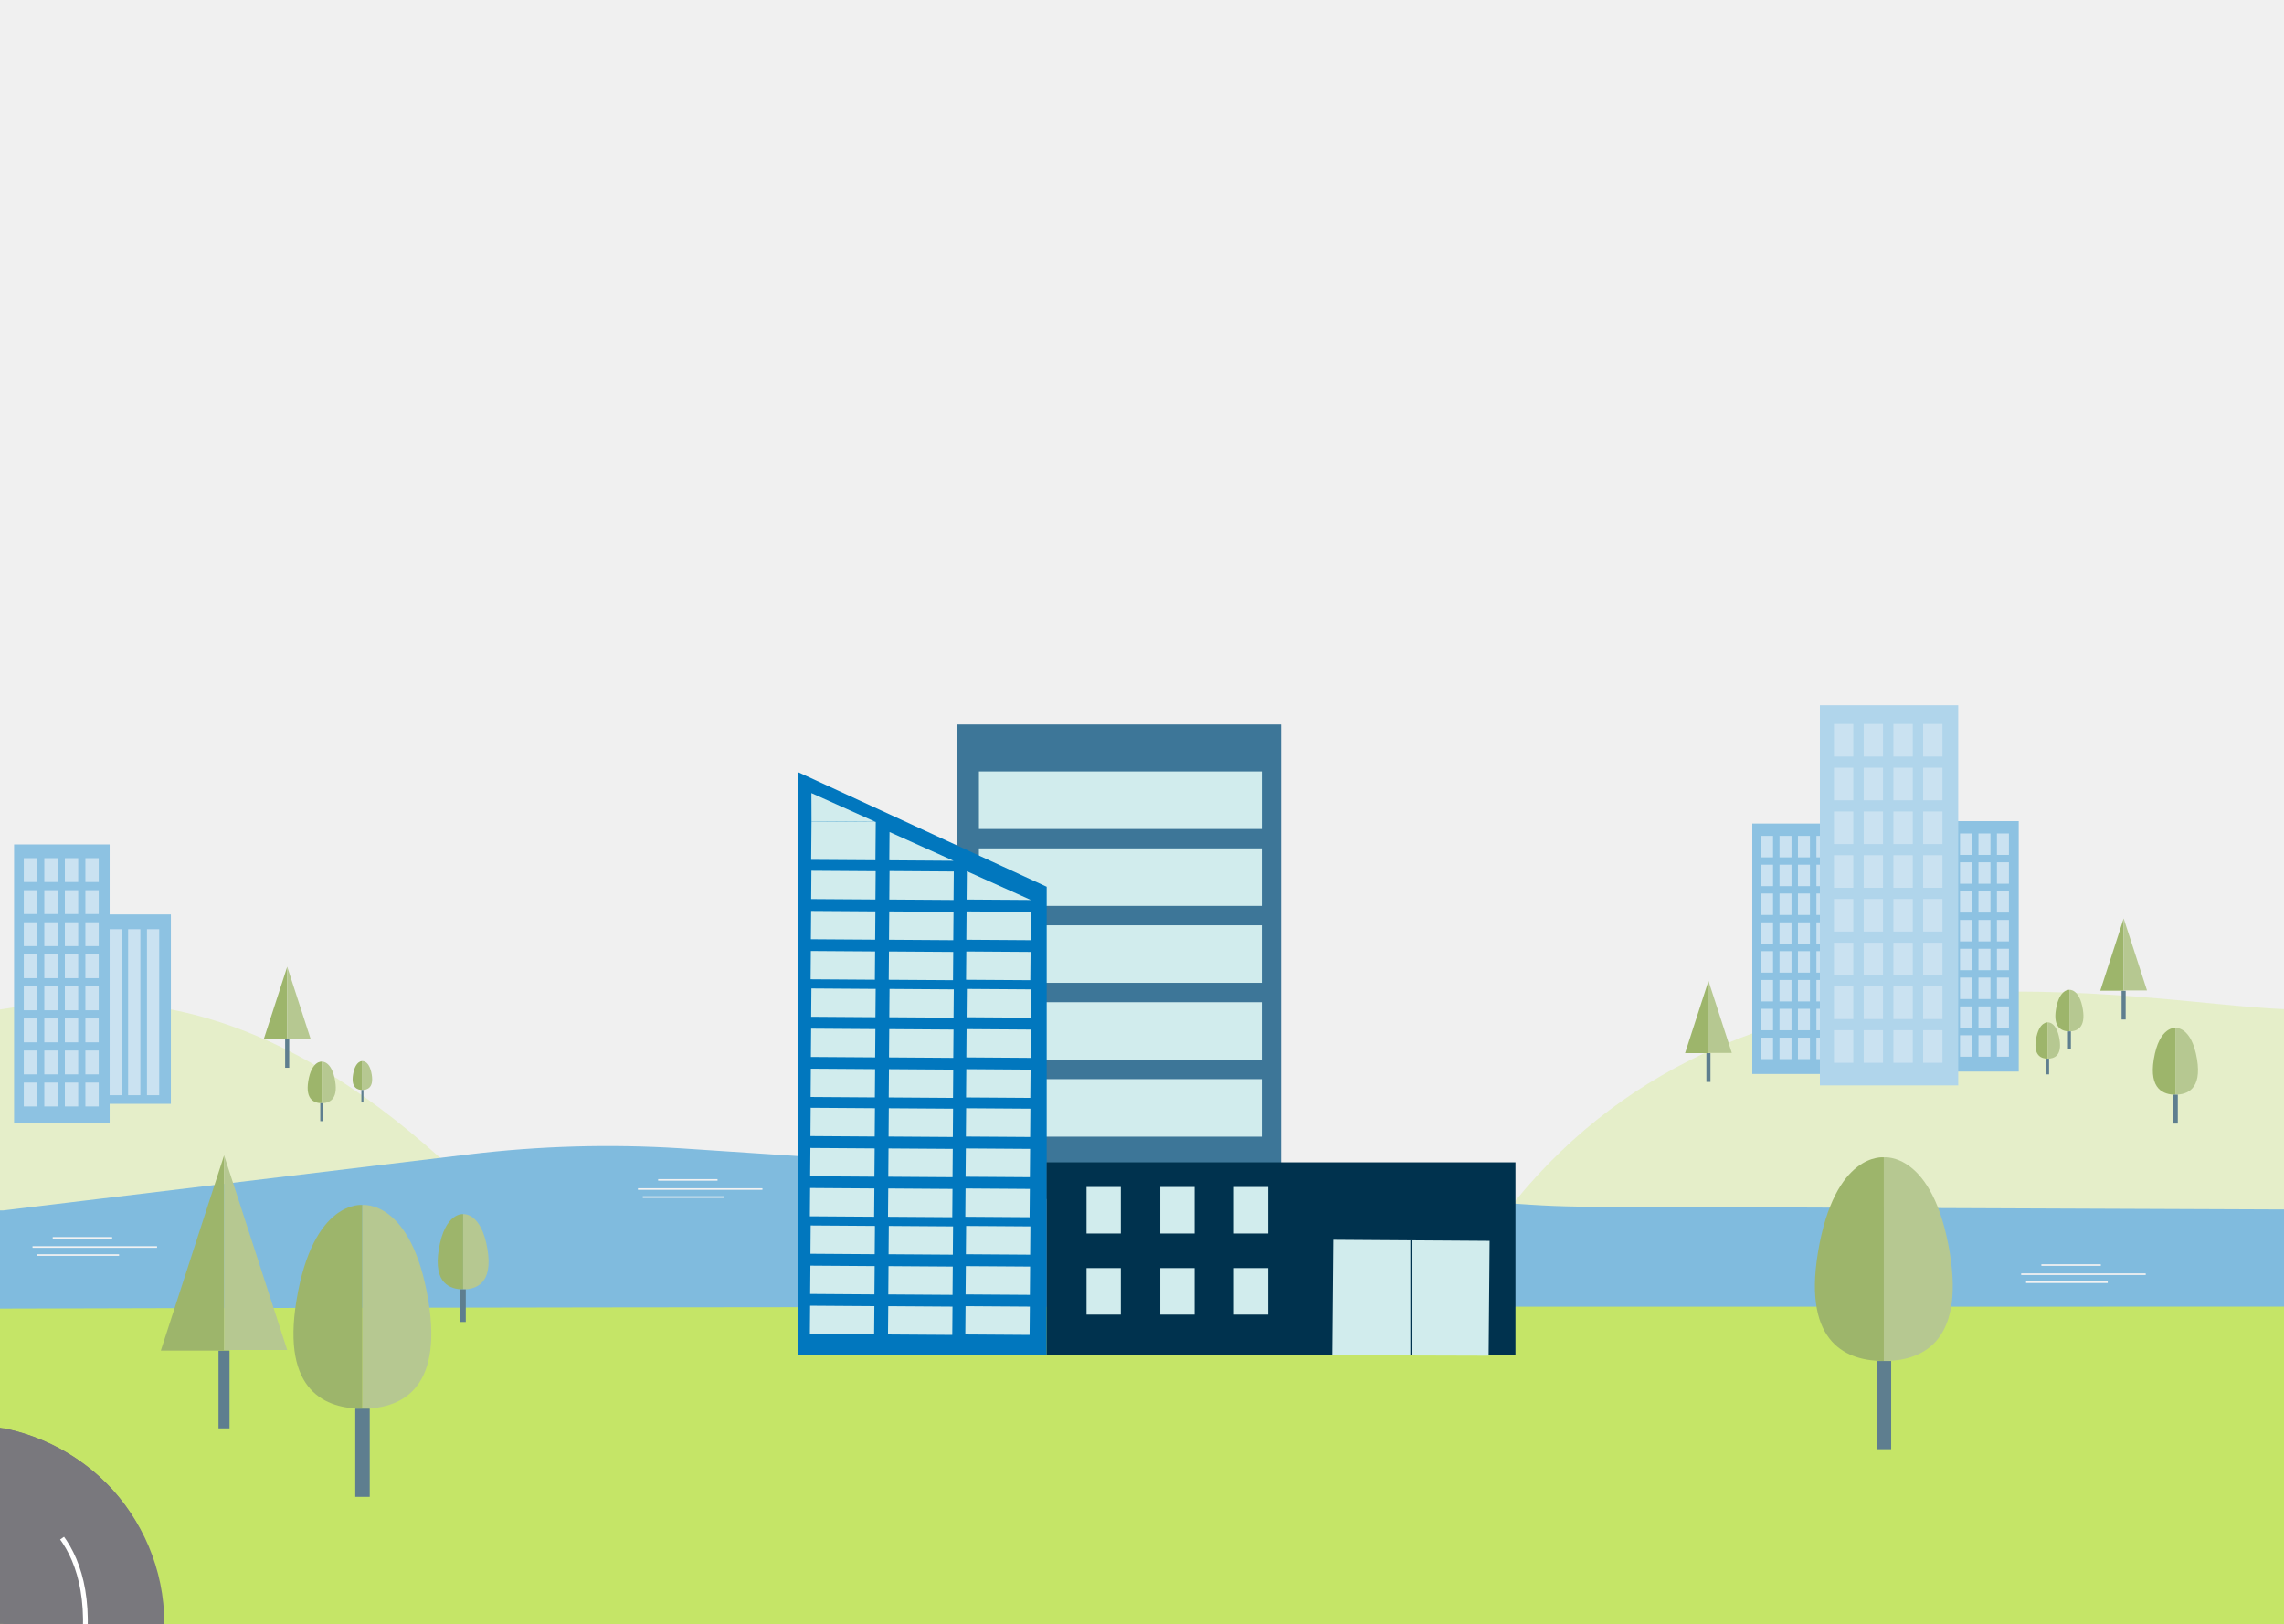
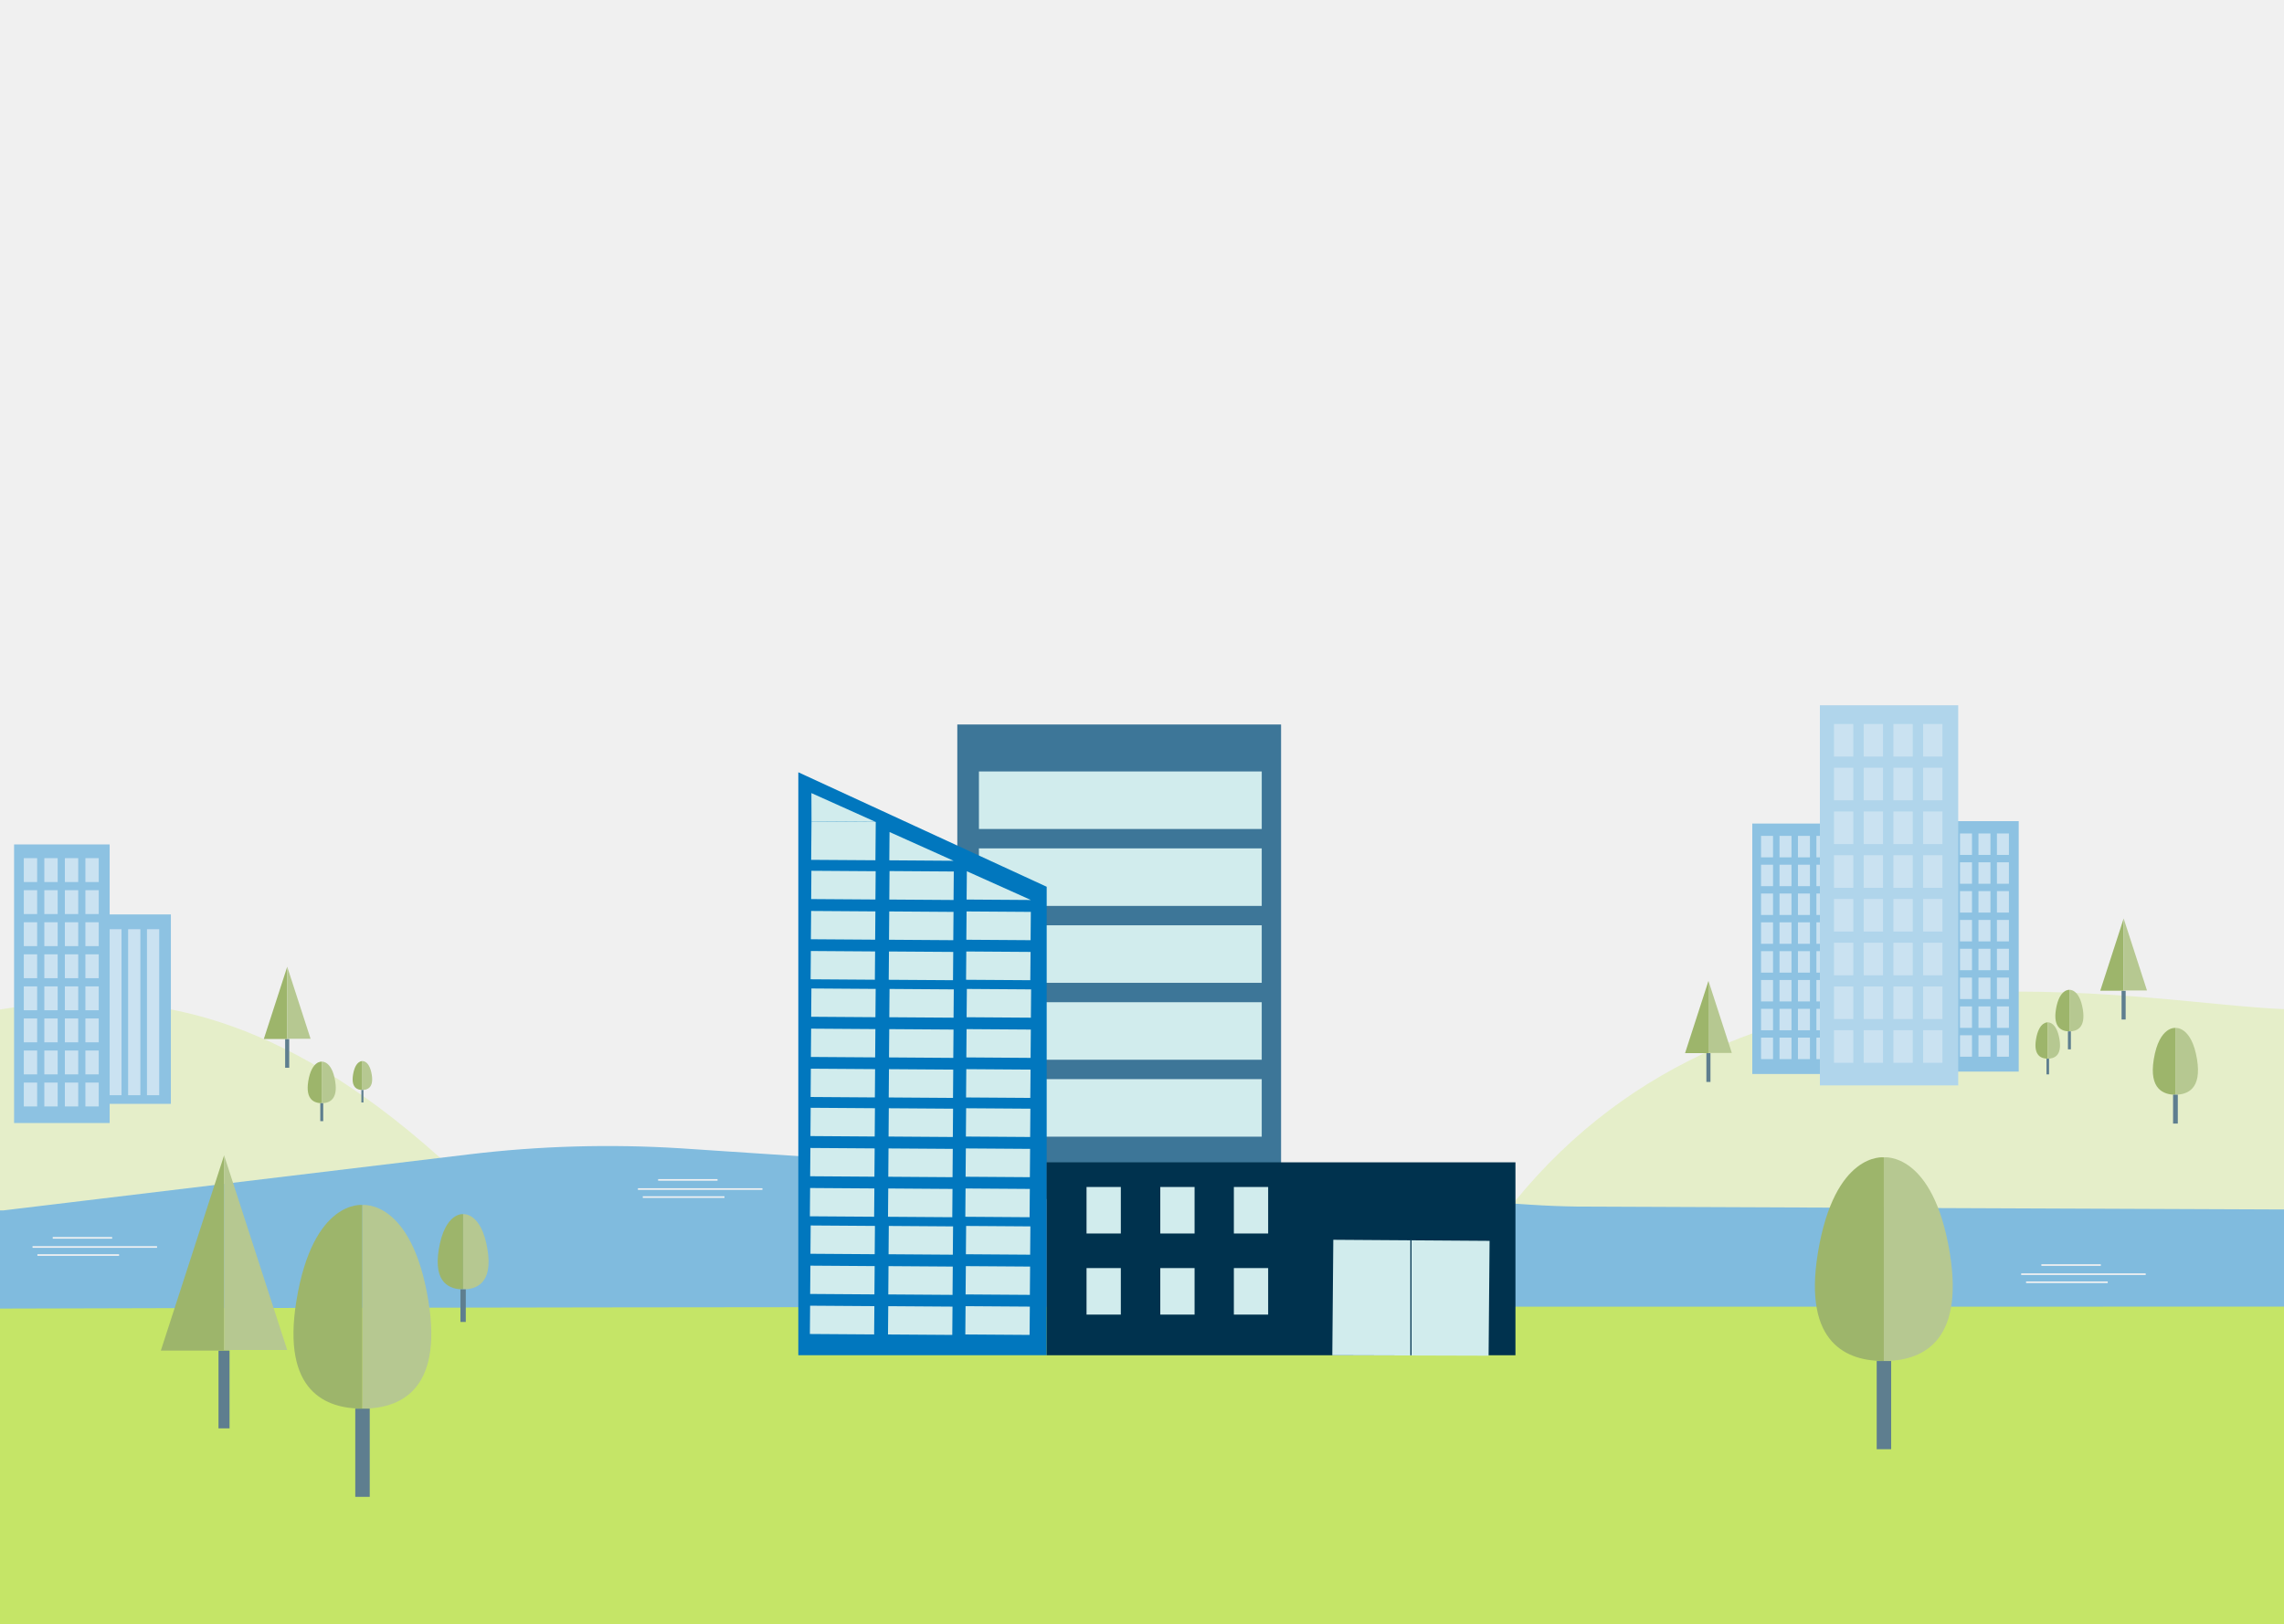
<svg xmlns="http://www.w3.org/2000/svg" viewBox="0 0 1440 1024">
  <g id="fond">
    <path d="M2717.21,772.89c-3.53-2.92-40.2-37.21-43.63-40.29-18.29-16.4,91-85.18-.44-74.28-119.74,14.27-193.11,1.25-315.07,5.45-121.06,4.17-262.32,7.18-317,13.59s-154.3,12.5-259.58,15-229.3-52.31-339.57-55.9c-93.24-3-338.7-61-486.93,121.27,0,0,3.29,84.54,252.33,79.27C1454.3,831.81,2891.83,917.16,2717.21,772.89Z" style="fill:#e5eec9" />
    <path d="M-2137,761.59c5.06-3.41,10-7,14.92-10.54,26.18-19.19,114.11-77.14,244-95.77,156.47-22.46,239.46,24.62,408-8.56,236.14-46.48,316.48-16.12,403.3,8.56,75.59,21.49,289.75,67,440.43,69.9S-296,655.87-162.75,662.05,93.88,544.08,306,757.29c0,0,26.7,122-329.7,115.88C-377.1,867.06-2386.87,930.31-2137,761.59Z" style="fill:#e5eec9" />
    <path d="M2880,762.72l748,17.95a950.79,950.79,0,0,1,116.45,8.18l587.75,77.8c-203.55,5.33-586,69.43-1050.5,69.51-1537.52.28-4060-83.28-4698.65-80.87-831.57,3.15-1488.29-52.62-1488.29-52.62s313.32-40.58,861.61-36.19,928.24-18,1348.6-10.4S1.94,763.33,1.94,763.33l294-35.39a730.9,730.9,0,0,1,133-3.8l535.63,35.55q15.21,1,30.45,1.21l445,1.82H2880" style="fill:#80bbde" />
    <path d="M2880,824c-318.24,3.16-845,.08-1438.91,0-1366.48-.2-3084.17,1-3404.51,27.17-142,11.61-696.57-15.57-1004.39,4.4S-3475.7,842.2-3722,835.33s-514.36,41.78-760.61,43.22-593.77-16.38-1086.28-23-946.53-20.19-946.53-20.19c-364.78,0-566.79,107-686.82,117.33v72.2l12963.66,1V868.19c-1.09.11-1428.14-1.64-1429.23-1.54C4232.09,876.37,3007.82,824,2880,824" style="fill:#c5e567" />
    <rect x="603.56" y="456.88" width="204.12" height="299.24" style="fill:#3d7698" />
    <rect id="fenetre" x="688.2" y="415.48" width="36.28" height="178.31" transform="translate(1210.98 -201.7) rotate(90)" style="fill:#d1eced" />
    <rect id="fenetre-2" data-name="fenetre" x="688.2" y="463.99" width="36.28" height="178.31" transform="translate(1259.48 -153.19) rotate(90)" style="fill:#d1eced" />
    <rect id="fenetre-3" data-name="fenetre" x="688.2" y="512.5" width="36.28" height="178.31" transform="translate(1307.99 -104.69) rotate(90)" style="fill:#d1eced" />
    <rect id="fenetre-4" data-name="fenetre" x="688.2" y="561.01" width="36.28" height="178.31" transform="translate(1356.5 -56.18) rotate(90)" style="fill:#d1eced" />
    <rect id="fenetre-5" data-name="fenetre" x="688.2" y="609.52" width="36.28" height="178.31" transform="translate(1405.01 -7.67) rotate(90)" style="fill:#d1eced" />
    <polygon points="503.32 487.01 503.32 854.65 659.91 854.65 659.91 559.21 503.32 487.01" style="fill:#0177be" />
    <polygon id="fenetre-6" data-name="fenetre" points="560.68 567.27 560.83 549.31 601.34 549.59 601.19 567.55 560.68 567.27" style="fill:#d1eced" />
    <polygon id="fenetre-7" data-name="fenetre" points="511.42 566.97 511.57 549.13 552.09 549.41 551.93 567.25 511.42 566.97" style="fill:#d1eced" />
    <polygon id="fenetre-8" data-name="fenetre" points="560.5 592.62 560.65 574.77 601.17 575.05 601.01 592.9 560.5 592.62" style="fill:#d1eced" />
    <polygon id="fenetre-9" data-name="fenetre" points="560.32 617.87 560.48 600.02 600.99 600.3 600.84 618.14 560.32 617.87" style="fill:#d1eced" />
    <polygon id="fenetre-10" data-name="fenetre" points="511.24 592.31 511.4 574.47 551.91 574.75 551.76 592.59 511.24 592.31" style="fill:#d1eced" />
    <polygon id="fenetre-11" data-name="fenetre" points="511.07 617.56 511.22 599.72 551.73 600 551.58 617.84 511.07 617.56" style="fill:#d1eced" />
    <polygon id="fenetre-12" data-name="fenetre" points="609.42 567.27 609.58 549.43 649.94 567.55 609.42 567.27" style="fill:#d1eced" />
    <polygon id="fenetre-13" data-name="fenetre" points="609.25 592.62 609.4 574.77 649.91 575.05 649.76 592.9 609.25 592.62" style="fill:#d1eced" />
    <polygon id="fenetre-14" data-name="fenetre" points="609.07 617.87 609.23 600.02 649.74 600.3 649.58 618.14 609.07 617.87" style="fill:#d1eced" />
    <polygon id="fenetre-15" data-name="fenetre" points="560.68 641.49 560.83 623.65 601.34 623.93 601.19 641.77 560.68 641.49" style="fill:#d1eced" />
    <polygon id="fenetre-16" data-name="fenetre" points="511.42 641.19 511.57 623.35 552.09 623.63 551.93 641.47 511.42 641.19" style="fill:#d1eced" />
    <polygon id="fenetre-17" data-name="fenetre" points="560.5 666.83 560.65 648.99 601.17 649.27 601.01 667.12 560.5 666.83" style="fill:#d1eced" />
    <polygon id="fenetre-18" data-name="fenetre" points="560.32 692.08 560.48 674.24 600.99 674.52 600.84 692.36 560.32 692.08" style="fill:#d1eced" />
    <polygon id="fenetre-19" data-name="fenetre" points="511.24 666.53 511.4 648.69 551.91 648.97 551.76 666.81 511.24 666.53" style="fill:#d1eced" />
    <polygon id="fenetre-20" data-name="fenetre" points="511.07 691.78 511.22 673.94 551.73 674.22 551.58 692.06 511.07 691.78" style="fill:#d1eced" />
    <polygon id="fenetre-21" data-name="fenetre" points="609.42 641.49 609.58 623.65 650.09 623.93 649.94 641.77 609.42 641.49" style="fill:#d1eced" />
    <polygon id="fenetre-22" data-name="fenetre" points="609.25 666.83 609.4 648.99 649.91 649.27 649.76 667.12 609.25 666.83" style="fill:#d1eced" />
    <polygon id="fenetre-23" data-name="fenetre" points="609.07 692.08 609.23 674.24 649.74 674.52 649.58 692.36 609.07 692.08" style="fill:#d1eced" />
    <polygon id="fenetre-24" data-name="fenetre" points="560.22 716.73 560.37 698.89 600.88 699.17 600.73 717.01 560.22 716.73" style="fill:#d1eced" />
    <polygon id="fenetre-25" data-name="fenetre" points="510.96 716.43 511.11 698.59 551.63 698.87 551.47 716.71 510.96 716.43" style="fill:#d1eced" />
    <polygon id="fenetre-26" data-name="fenetre" points="560.04 742.08 560.19 724.23 600.7 724.51 600.55 742.36 560.04 742.08" style="fill:#d1eced" />
    <polygon id="fenetre-27" data-name="fenetre" points="559.86 767.32 560.02 749.48 600.53 749.76 600.38 767.6 559.86 767.32" style="fill:#d1eced" />
    <polygon id="fenetre-28" data-name="fenetre" points="510.78 741.77 510.94 723.93 551.45 724.21 551.29 742.05 510.78 741.77" style="fill:#d1eced" />
    <polygon id="fenetre-29" data-name="fenetre" points="510.61 767.02 510.76 749.18 551.27 749.46 551.12 767.3 510.61 767.02" style="fill:#d1eced" />
    <polygon id="fenetre-30" data-name="fenetre" points="608.96 716.73 609.12 698.89 649.63 699.17 649.48 717.01 608.96 716.73" style="fill:#d1eced" />
    <polygon id="fenetre-31" data-name="fenetre" points="608.78 742.08 608.94 724.23 649.45 724.51 649.3 742.36 608.78 742.08" style="fill:#d1eced" />
    <polygon id="fenetre-32" data-name="fenetre" points="608.61 767.32 608.76 749.48 649.28 749.76 649.12 767.6 608.61 767.32" style="fill:#d1eced" />
    <polygon id="fenetre-33" data-name="fenetre" points="560.22 790.95 560.37 773.11 600.88 773.39 600.73 791.23 560.22 790.95" style="fill:#d1eced" />
    <polygon id="fenetre-34" data-name="fenetre" points="510.96 790.65 511.11 772.81 551.63 773.09 551.47 790.93 510.96 790.65" style="fill:#d1eced" />
    <polygon id="fenetre-35" data-name="fenetre" points="560.04 816.29 560.19 798.45 600.7 798.73 600.55 816.57 560.04 816.29" style="fill:#d1eced" />
    <polygon id="fenetre-36" data-name="fenetre" points="559.86 841.54 560.02 823.7 600.53 823.98 600.38 841.82 559.86 841.54" style="fill:#d1eced" />
    <polygon id="fenetre-37" data-name="fenetre" points="510.78 815.99 510.94 798.15 551.45 798.43 551.29 816.27 510.78 815.99" style="fill:#d1eced" />
    <polygon id="fenetre-38" data-name="fenetre" points="510.61 841.24 510.76 823.4 551.27 823.68 551.12 841.52 510.61 841.24" style="fill:#d1eced" />
    <polygon id="fenetre-39" data-name="fenetre" points="608.96 790.95 609.12 773.11 649.63 773.39 649.48 791.23 608.96 790.95" style="fill:#d1eced" />
    <polygon id="fenetre-40" data-name="fenetre" points="608.78 816.29 608.94 798.45 649.45 798.73 649.3 816.57 608.78 816.29" style="fill:#d1eced" />
    <polygon id="fenetre-41" data-name="fenetre" points="608.61 841.54 608.76 823.7 649.28 823.98 649.12 841.82 608.61 841.54" style="fill:#d1eced" />
    <polygon id="fenetre-42" data-name="fenetre" points="560.68 542.53 560.83 524.69 601.19 542.82 560.68 542.53" style="fill:#d1eced" />
    <polygon id="fenetre-43" data-name="fenetre" points="511.42 542.23 511.63 518.01 552.14 518.28 551.93 542.5 511.42 542.23" style="fill:#d1eced" />
    <polygon id="fenetre-44" data-name="fenetre" points="511.63 518.01 511.57 500.14 551.93 518.26 511.63 518.01" style="fill:#d1eced" />
    <rect x="659.91" y="732.99" width="295.54" height="121.66" style="fill:#00324e" />
    <polygon id="fenetre-45" data-name="fenetre" points="839.98 854.65 840.61 781.83 939.14 782.51 938.52 854.94 839.98 854.65" style="fill:#d1eced" />
    <rect id="fenetre-46" data-name="fenetre" x="685.03" y="748.54" width="21.62" height="29.33" style="fill:#d1eced" />
    <rect id="fenetre-47" data-name="fenetre" x="685.03" y="799.68" width="21.62" height="29.33" style="fill:#d1eced" />
    <rect id="fenetre-48" data-name="fenetre" x="731.53" y="748.54" width="21.62" height="29.33" style="fill:#d1eced" />
    <rect id="fenetre-49" data-name="fenetre" x="777.92" y="748.54" width="21.62" height="29.33" style="fill:#d1eced" />
    <rect id="fenetre-50" data-name="fenetre" x="731.53" y="799.68" width="21.62" height="29.33" style="fill:#d1eced" />
    <rect id="fenetre-51" data-name="fenetre" x="777.92" y="799.68" width="21.62" height="29.33" style="fill:#d1eced" />
    <line x1="889.56" y1="782.17" x2="889.56" y2="854.65" style="fill:none;stroke:#00324e;stroke-miterlimit:10;stroke-width:0.718px" />
    <path d="M98.19,615.35a2.37,2.37,0,0,0-2.11-.11c-.93.4-2.32,1.45-3.43,4.12-1.56,3.76-4.58,10.8.53,13.83a7.3,7.3,0,0,0,8-.32c2.38-1.81,4.14-5.71-.24-14A7.54,7.54,0,0,0,98.19,615.35Z" style="fill:#8dc2e2" />
    <rect x="96.05" y="632.63" width="1.48" height="11.51" style="fill:#3b6177" />
    <rect x="61.72" y="576.66" width="46.01" height="119.45" style="fill:#8dc2e2" />
    <rect id="fenetre-52" data-name="fenetre" x="68.9" y="585.98" width="7.72" height="104.68" style="fill:#cae2f1" />
    <rect id="fenetre-53" data-name="fenetre" x="80.78" y="585.98" width="7.72" height="104.68" style="fill:#cae2f1" />
    <rect id="fenetre-54" data-name="fenetre" x="92.66" y="585.98" width="7.72" height="104.68" style="fill:#cae2f1" />
    <rect x="8.88" y="532.52" width="60.25" height="175.68" style="fill:#8dc2e2" />
    <rect id="fenetre-55" data-name="fenetre" x="15.01" y="541.17" width="8.41" height="15.05" style="fill:#cae2f1" />
    <rect id="fenetre-56" data-name="fenetre" x="27.95" y="541.17" width="8.41" height="15.05" style="fill:#cae2f1" />
    <rect id="fenetre-57" data-name="fenetre" x="40.9" y="541.17" width="8.41" height="15.05" style="fill:#cae2f1" />
    <rect id="fenetre-58" data-name="fenetre" x="53.84" y="541.17" width="8.41" height="15.05" style="fill:#cae2f1" />
    <rect id="fenetre-59" data-name="fenetre" x="15.01" y="561.38" width="8.41" height="15.05" style="fill:#cae2f1" />
    <rect id="fenetre-60" data-name="fenetre" x="27.95" y="561.38" width="8.41" height="15.05" style="fill:#cae2f1" />
    <rect id="fenetre-61" data-name="fenetre" x="40.9" y="561.38" width="8.41" height="15.05" style="fill:#cae2f1" />
    <rect id="fenetre-62" data-name="fenetre" x="53.84" y="561.38" width="8.41" height="15.05" style="fill:#cae2f1" />
    <rect id="fenetre-63" data-name="fenetre" x="15.01" y="581.6" width="8.41" height="15.05" style="fill:#cae2f1" />
    <rect id="fenetre-64" data-name="fenetre" x="27.95" y="581.6" width="8.41" height="15.05" style="fill:#cae2f1" />
    <rect id="fenetre-65" data-name="fenetre" x="40.9" y="581.6" width="8.41" height="15.05" style="fill:#cae2f1" />
    <rect id="fenetre-66" data-name="fenetre" x="53.84" y="581.6" width="8.41" height="15.05" style="fill:#cae2f1" />
    <rect id="fenetre-67" data-name="fenetre" x="15.01" y="601.82" width="8.41" height="15.05" style="fill:#cae2f1" />
    <rect id="fenetre-68" data-name="fenetre" x="27.95" y="601.82" width="8.41" height="15.05" style="fill:#cae2f1" />
    <rect id="fenetre-69" data-name="fenetre" x="40.9" y="601.82" width="8.41" height="15.05" style="fill:#cae2f1" />
    <rect id="fenetre-70" data-name="fenetre" x="53.84" y="601.82" width="8.41" height="15.05" style="fill:#cae2f1" />
    <rect id="fenetre-71" data-name="fenetre" x="15.01" y="622.04" width="8.41" height="15.05" style="fill:#cae2f1" />
    <rect id="fenetre-72" data-name="fenetre" x="27.95" y="622.04" width="8.41" height="15.05" style="fill:#cae2f1" />
    <rect id="fenetre-73" data-name="fenetre" x="40.9" y="622.04" width="8.41" height="15.05" style="fill:#cae2f1" />
    <rect id="fenetre-74" data-name="fenetre" x="53.84" y="622.04" width="8.41" height="15.05" style="fill:#cae2f1" />
    <rect id="fenetre-75" data-name="fenetre" x="15.01" y="642.26" width="8.41" height="15.05" style="fill:#cae2f1" />
    <rect id="fenetre-76" data-name="fenetre" x="27.95" y="642.26" width="8.41" height="15.05" style="fill:#cae2f1" />
    <rect id="fenetre-77" data-name="fenetre" x="40.9" y="642.26" width="8.41" height="15.05" style="fill:#cae2f1" />
    <rect id="fenetre-78" data-name="fenetre" x="53.84" y="642.26" width="8.41" height="15.05" style="fill:#cae2f1" />
    <rect id="fenetre-79" data-name="fenetre" x="15.01" y="662.48" width="8.41" height="15.05" style="fill:#cae2f1" />
    <rect id="fenetre-80" data-name="fenetre" x="27.95" y="662.48" width="8.41" height="15.05" style="fill:#cae2f1" />
    <rect id="fenetre-81" data-name="fenetre" x="40.9" y="662.48" width="8.41" height="15.05" style="fill:#cae2f1" />
    <rect id="fenetre-82" data-name="fenetre" x="53.84" y="662.48" width="8.41" height="15.05" style="fill:#cae2f1" />
    <rect id="fenetre-83" data-name="fenetre" x="15.01" y="682.7" width="8.41" height="15.05" style="fill:#cae2f1" />
    <rect id="fenetre-84" data-name="fenetre" x="27.95" y="682.7" width="8.41" height="15.05" style="fill:#cae2f1" />
    <rect id="fenetre-85" data-name="fenetre" x="40.9" y="682.7" width="8.41" height="15.05" style="fill:#cae2f1" />
    <rect id="fenetre-86" data-name="fenetre" x="53.84" y="682.7" width="8.41" height="15.05" style="fill:#cae2f1" />
  </g>
  <g id="ECOLE">
    <path d="M202.84,669.49s-6.33-.76-8.48,12.29c-1.93,11.8,3.9,13.9,8.48,13.9Z" style="fill:#9db56b" />
    <path d="M202.84,669.49s6.34-.76,8.48,12.29c1.94,11.8-3.89,13.9-8.48,13.9Z" style="fill:#b6c891" />
    <rect x="201.93" y="695.68" width="1.86" height="11.34" style="fill:#5e7e8f" />
    <path d="M1304.7,624.21s-6.34-.76-8.48,12.29c-1.94,11.8,3.89,13.9,8.48,13.9Z" style="fill:#9db56b" />
    <path d="M1304.7,624.21s6.33-.76,8.47,12.29c1.94,11.8-3.89,13.9-8.47,13.9Z" style="fill:#b6c891" />
    <rect x="1303.78" y="650.4" width="1.86" height="11.34" style="fill:#5e7e8f" />
    <path d="M1371.53,648.22S1361.34,647,1357.9,668c-3.12,19,6.26,22.35,13.63,22.35Z" style="fill:#9db56b" />
    <path d="M1371.53,648.22s10.19-1.23,13.63,19.75c3.12,19-6.26,22.35-13.63,22.35Z" style="fill:#b6c891" />
    <rect x="1370.06" y="690.32" width="2.99" height="18.23" style="fill:#5e7e8f" />
    <path d="M1291.05,644.73s-5.54-.67-7.41,10.74c-1.7,10.32,3.4,12.15,7.41,12.15Z" style="fill:#9db56b" />
    <path d="M1291.05,644.73s5.54-.67,7.41,10.74c1.69,10.32-3.4,12.15-7.41,12.15Z" style="fill:#b6c891" />
    <rect x="1290.25" y="667.62" width="1.63" height="9.91" style="fill:#5e7e8f" />
    <path d="M228.48,669.15s-4.4-.53-5.89,8.54c-1.35,8.21,2.7,9.67,5.89,9.67Z" style="fill:#9db56b" />
    <path d="M228.48,669.15s4.41-.53,5.9,8.54c1.34,8.21-2.71,9.67-5.9,9.67Z" style="fill:#b6c891" />
    <rect x="227.85" y="687.36" width="1.29" height="7.88" style="fill:#5e7e8f" />
    <path d="M1187.7,729.85s-31.07-3.75-41.58,60.27c-9.5,57.88,19.1,68.16,41.58,68.16Z" style="fill:#9db56b" />
    <path d="M1187.7,729.85s31.08-3.75,41.59,60.27c9.5,57.88-19.1,68.16-41.59,68.16Z" style="fill:#b6c891" />
    <rect x="1183.21" y="858.28" width="9.12" height="55.62" style="fill:#5e7e8f" />
    <path d="M228.48,759.89s-31.07-3.75-41.58,60.27c-9.5,57.88,19.1,68.16,41.58,68.16Z" style="fill:#9db56b" />
    <path d="M228.48,759.89s31.08-3.75,41.58,60.27c9.5,57.88-19.09,68.16-41.58,68.16Z" style="fill:#b6c891" />
    <rect x="223.99" y="888.32" width="9.12" height="55.62" style="fill:#5e7e8f" />
    <path d="M292,765.65s-11.48-1.38-15.36,22.27c-3.51,21.39,7.05,25.18,15.36,25.18Z" style="fill:#9db56b" />
    <path d="M292,765.65s11.48-1.38,15.36,22.27c3.51,21.39-7.05,25.18-15.36,25.18Z" style="fill:#b6c891" />
    <rect x="290.29" y="813.1" width="3.37" height="20.55" style="fill:#5e7e8f" />
    <rect x="179.78" y="655.21" width="2.57" height="18.15" style="fill:#5e7e8f" />
    <polygon points="181.07 609.72 181.07 655.21 166.33 655.21 181.07 609.72" style="fill:#9db56b" />
    <polyline points="195.81 655.07 181.07 609.58 181.07 655.07" style="fill:#b6c891" />
    <rect x="1337.6" y="624.77" width="2.57" height="18.15" style="fill:#5e7e8f" />
    <polygon points="1338.89 579.28 1338.89 624.77 1324.15 624.77 1338.89 579.28" style="fill:#9db56b" />
    <polyline points="1353.62 624.63 1338.89 579.14 1338.89 624.63" style="fill:#b6c891" />
    <rect x="1075.83" y="664.14" width="2.57" height="18.15" style="fill:#5e7e8f" />
    <polygon points="1077.12 618.64 1077.12 664.14 1062.38 664.14 1077.12 618.64" style="fill:#9db56b" />
    <polyline points="1091.86 664 1077.12 618.5 1077.12 664" style="fill:#b6c891" />
    <rect x="137.76" y="851.7" width="6.96" height="49.05" style="fill:#5e7e8f" />
    <polygon points="141.24 728.75 141.24 851.7 101.41 851.7 141.24 728.75" style="fill:#9db56b" />
    <polyline points="181.07 851.32 141.24 728.37 141.24 851.32" style="fill:#b6c891" />
    <rect x="1104.77" y="519.34" width="54.17" height="157.94" style="fill:#8dc2e2" />
    <rect id="fenetre-87" data-name="fenetre" x="1110.29" y="527.12" width="7.56" height="13.53" style="fill:#cae2f1" />
    <rect id="fenetre-88" data-name="fenetre" x="1121.93" y="527.12" width="7.56" height="13.53" style="fill:#cae2f1" />
    <rect id="fenetre-89" data-name="fenetre" x="1133.56" y="527.12" width="7.56" height="13.53" style="fill:#cae2f1" />
    <rect id="fenetre-90" data-name="fenetre" x="1145.2" y="527.12" width="7.56" height="13.53" style="fill:#cae2f1" />
    <rect id="fenetre-91" data-name="fenetre" x="1110.29" y="545.3" width="7.56" height="13.53" style="fill:#cae2f1" />
    <rect id="fenetre-92" data-name="fenetre" x="1121.93" y="545.3" width="7.56" height="13.53" style="fill:#cae2f1" />
    <rect id="fenetre-93" data-name="fenetre" x="1133.56" y="545.3" width="7.56" height="13.53" style="fill:#cae2f1" />
    <rect id="fenetre-94" data-name="fenetre" x="1145.2" y="545.3" width="7.56" height="13.53" style="fill:#cae2f1" />
    <rect id="fenetre-95" data-name="fenetre" x="1110.29" y="563.47" width="7.56" height="13.53" style="fill:#cae2f1" />
    <rect id="fenetre-96" data-name="fenetre" x="1121.93" y="563.47" width="7.56" height="13.53" style="fill:#cae2f1" />
    <rect id="fenetre-97" data-name="fenetre" x="1133.56" y="563.47" width="7.56" height="13.53" style="fill:#cae2f1" />
    <rect id="fenetre-98" data-name="fenetre" x="1145.2" y="563.47" width="7.56" height="13.53" style="fill:#cae2f1" />
    <rect id="fenetre-99" data-name="fenetre" x="1110.29" y="581.65" width="7.56" height="13.53" style="fill:#cae2f1" />
    <rect id="fenetre-100" data-name="fenetre" x="1121.93" y="581.65" width="7.56" height="13.53" style="fill:#cae2f1" />
    <rect id="fenetre-101" data-name="fenetre" x="1133.56" y="581.65" width="7.56" height="13.53" style="fill:#cae2f1" />
    <rect id="fenetre-102" data-name="fenetre" x="1145.2" y="581.65" width="7.56" height="13.53" style="fill:#cae2f1" />
    <rect id="fenetre-103" data-name="fenetre" x="1110.29" y="599.83" width="7.56" height="13.53" style="fill:#cae2f1" />
    <rect id="fenetre-104" data-name="fenetre" x="1121.93" y="599.83" width="7.56" height="13.53" style="fill:#cae2f1" />
    <rect id="fenetre-105" data-name="fenetre" x="1133.56" y="599.83" width="7.56" height="13.53" style="fill:#cae2f1" />
    <rect id="fenetre-106" data-name="fenetre" x="1145.2" y="599.83" width="7.56" height="13.53" style="fill:#cae2f1" />
    <rect id="fenetre-107" data-name="fenetre" x="1110.29" y="618" width="7.56" height="13.53" style="fill:#cae2f1" />
    <rect id="fenetre-108" data-name="fenetre" x="1121.93" y="618" width="7.56" height="13.53" style="fill:#cae2f1" />
    <rect id="fenetre-109" data-name="fenetre" x="1133.56" y="618" width="7.56" height="13.53" style="fill:#cae2f1" />
    <rect id="fenetre-110" data-name="fenetre" x="1145.2" y="618" width="7.56" height="13.53" style="fill:#cae2f1" />
    <rect id="fenetre-111" data-name="fenetre" x="1110.29" y="636.18" width="7.56" height="13.53" style="fill:#cae2f1" />
    <rect id="fenetre-112" data-name="fenetre" x="1121.93" y="636.18" width="7.56" height="13.53" style="fill:#cae2f1" />
    <rect id="fenetre-113" data-name="fenetre" x="1133.56" y="636.18" width="7.56" height="13.53" style="fill:#cae2f1" />
    <rect id="fenetre-114" data-name="fenetre" x="1145.2" y="636.18" width="7.56" height="13.53" style="fill:#cae2f1" />
    <rect id="fenetre-115" data-name="fenetre" x="1110.29" y="654.36" width="7.56" height="13.53" style="fill:#cae2f1" />
    <rect id="fenetre-116" data-name="fenetre" x="1121.93" y="654.36" width="7.56" height="13.53" style="fill:#cae2f1" />
    <rect id="fenetre-117" data-name="fenetre" x="1133.56" y="654.36" width="7.56" height="13.53" style="fill:#cae2f1" />
    <rect id="fenetre-118" data-name="fenetre" x="1145.2" y="654.36" width="7.56" height="13.53" style="fill:#cae2f1" />
    <rect x="1218.58" y="517.83" width="54.17" height="157.94" style="fill:#8dc2e2" />
    <rect id="fenetre-119" data-name="fenetre" x="1224.09" y="525.6" width="7.56" height="13.53" style="fill:#cae2f1" />
    <rect id="fenetre-120" data-name="fenetre" x="1235.73" y="525.6" width="7.56" height="13.53" style="fill:#cae2f1" />
    <rect id="fenetre-121" data-name="fenetre" x="1247.37" y="525.6" width="7.56" height="13.53" style="fill:#cae2f1" />
    <rect id="fenetre-122" data-name="fenetre" x="1259.01" y="525.6" width="7.56" height="13.53" style="fill:#cae2f1" />
    <rect id="fenetre-123" data-name="fenetre" x="1224.09" y="543.78" width="7.56" height="13.53" style="fill:#cae2f1" />
    <rect id="fenetre-124" data-name="fenetre" x="1235.73" y="543.78" width="7.56" height="13.53" style="fill:#cae2f1" />
    <rect id="fenetre-125" data-name="fenetre" x="1247.37" y="543.78" width="7.56" height="13.53" style="fill:#cae2f1" />
    <rect id="fenetre-126" data-name="fenetre" x="1259.01" y="543.78" width="7.56" height="13.53" style="fill:#cae2f1" />
    <rect id="fenetre-127" data-name="fenetre" x="1224.09" y="561.96" width="7.56" height="13.53" style="fill:#cae2f1" />
    <rect id="fenetre-128" data-name="fenetre" x="1235.73" y="561.96" width="7.56" height="13.53" style="fill:#cae2f1" />
    <rect id="fenetre-129" data-name="fenetre" x="1247.37" y="561.96" width="7.56" height="13.53" style="fill:#cae2f1" />
    <rect id="fenetre-130" data-name="fenetre" x="1259.01" y="561.96" width="7.56" height="13.53" style="fill:#cae2f1" />
    <rect id="fenetre-131" data-name="fenetre" x="1224.09" y="580.14" width="7.56" height="13.53" style="fill:#cae2f1" />
    <rect id="fenetre-132" data-name="fenetre" x="1235.73" y="580.14" width="7.56" height="13.53" style="fill:#cae2f1" />
    <rect id="fenetre-133" data-name="fenetre" x="1247.37" y="580.14" width="7.56" height="13.53" style="fill:#cae2f1" />
    <rect id="fenetre-134" data-name="fenetre" x="1259.01" y="580.14" width="7.56" height="13.53" style="fill:#cae2f1" />
    <rect id="fenetre-135" data-name="fenetre" x="1224.09" y="598.31" width="7.56" height="13.53" style="fill:#cae2f1" />
    <rect id="fenetre-136" data-name="fenetre" x="1235.73" y="598.31" width="7.56" height="13.53" style="fill:#cae2f1" />
    <rect id="fenetre-137" data-name="fenetre" x="1247.37" y="598.31" width="7.56" height="13.53" style="fill:#cae2f1" />
    <rect id="fenetre-138" data-name="fenetre" x="1259.01" y="598.31" width="7.56" height="13.53" style="fill:#cae2f1" />
    <rect id="fenetre-139" data-name="fenetre" x="1224.09" y="616.49" width="7.56" height="13.53" style="fill:#cae2f1" />
    <rect id="fenetre-140" data-name="fenetre" x="1235.73" y="616.49" width="7.56" height="13.53" style="fill:#cae2f1" />
    <rect id="fenetre-141" data-name="fenetre" x="1247.37" y="616.49" width="7.56" height="13.53" style="fill:#cae2f1" />
    <rect id="fenetre-142" data-name="fenetre" x="1259.01" y="616.49" width="7.56" height="13.53" style="fill:#cae2f1" />
    <rect id="fenetre-143" data-name="fenetre" x="1224.09" y="634.67" width="7.56" height="13.53" style="fill:#cae2f1" />
    <rect id="fenetre-144" data-name="fenetre" x="1235.73" y="634.67" width="7.56" height="13.53" style="fill:#cae2f1" />
    <rect id="fenetre-145" data-name="fenetre" x="1247.37" y="634.67" width="7.56" height="13.53" style="fill:#cae2f1" />
    <rect id="fenetre-146" data-name="fenetre" x="1259.01" y="634.67" width="7.56" height="13.53" style="fill:#cae2f1" />
    <rect id="fenetre-147" data-name="fenetre" x="1224.09" y="652.85" width="7.56" height="13.53" style="fill:#cae2f1" />
    <rect id="fenetre-148" data-name="fenetre" x="1235.73" y="652.85" width="7.56" height="13.53" style="fill:#cae2f1" />
    <rect id="fenetre-149" data-name="fenetre" x="1247.37" y="652.85" width="7.56" height="13.53" style="fill:#cae2f1" />
    <rect id="fenetre-150" data-name="fenetre" x="1259.01" y="652.85" width="7.56" height="13.53" style="fill:#cae2f1" />
    <rect x="1147.39" y="444.76" width="87.21" height="239.71" style="fill:#b0d5eb" />
    <rect id="fenetre-151" data-name="fenetre" x="1156.27" y="456.56" width="12.18" height="20.54" style="fill:#cae2f1" />
    <rect id="fenetre-152" data-name="fenetre" x="1175.01" y="456.56" width="12.18" height="20.54" style="fill:#cae2f1" />
    <rect id="fenetre-153" data-name="fenetre" x="1193.75" y="456.56" width="12.18" height="20.54" style="fill:#cae2f1" />
    <rect id="fenetre-154" data-name="fenetre" x="1212.49" y="456.56" width="12.18" height="20.54" style="fill:#cae2f1" />
    <rect id="fenetre-155" data-name="fenetre" x="1156.27" y="484.15" width="12.18" height="20.54" style="fill:#cae2f1" />
    <rect id="fenetre-156" data-name="fenetre" x="1175.01" y="484.15" width="12.18" height="20.54" style="fill:#cae2f1" />
    <rect id="fenetre-157" data-name="fenetre" x="1193.75" y="484.15" width="12.18" height="20.54" style="fill:#cae2f1" />
    <rect id="fenetre-158" data-name="fenetre" x="1212.49" y="484.15" width="12.18" height="20.54" style="fill:#cae2f1" />
    <rect id="fenetre-159" data-name="fenetre" x="1156.27" y="511.74" width="12.18" height="20.54" style="fill:#cae2f1" />
    <rect id="fenetre-160" data-name="fenetre" x="1175.01" y="511.74" width="12.18" height="20.54" style="fill:#cae2f1" />
    <rect id="fenetre-161" data-name="fenetre" x="1193.75" y="511.74" width="12.18" height="20.54" style="fill:#cae2f1" />
    <rect id="fenetre-162" data-name="fenetre" x="1212.49" y="511.74" width="12.18" height="20.54" style="fill:#cae2f1" />
    <rect id="fenetre-163" data-name="fenetre" x="1156.27" y="539.33" width="12.18" height="20.54" style="fill:#cae2f1" />
    <rect id="fenetre-164" data-name="fenetre" x="1175.01" y="539.33" width="12.18" height="20.54" style="fill:#cae2f1" />
    <rect id="fenetre-165" data-name="fenetre" x="1193.75" y="539.33" width="12.18" height="20.54" style="fill:#cae2f1" />
    <rect id="fenetre-166" data-name="fenetre" x="1212.49" y="539.33" width="12.18" height="20.54" style="fill:#cae2f1" />
    <rect id="fenetre-167" data-name="fenetre" x="1156.27" y="566.91" width="12.18" height="20.54" style="fill:#cae2f1" />
    <rect id="fenetre-168" data-name="fenetre" x="1175.01" y="566.91" width="12.18" height="20.54" style="fill:#cae2f1" />
    <rect id="fenetre-169" data-name="fenetre" x="1193.75" y="566.91" width="12.18" height="20.54" style="fill:#cae2f1" />
    <rect id="fenetre-170" data-name="fenetre" x="1212.49" y="566.91" width="12.18" height="20.54" style="fill:#cae2f1" />
    <rect id="fenetre-171" data-name="fenetre" x="1156.27" y="594.5" width="12.18" height="20.54" style="fill:#cae2f1" />
    <rect id="fenetre-172" data-name="fenetre" x="1175.01" y="594.5" width="12.18" height="20.54" style="fill:#cae2f1" />
    <rect id="fenetre-173" data-name="fenetre" x="1193.75" y="594.5" width="12.18" height="20.54" style="fill:#cae2f1" />
    <rect id="fenetre-174" data-name="fenetre" x="1212.49" y="594.5" width="12.18" height="20.54" style="fill:#cae2f1" />
    <rect id="fenetre-175" data-name="fenetre" x="1156.27" y="622.09" width="12.18" height="20.54" style="fill:#cae2f1" />
    <rect id="fenetre-176" data-name="fenetre" x="1175.01" y="622.09" width="12.18" height="20.54" style="fill:#cae2f1" />
    <rect id="fenetre-177" data-name="fenetre" x="1193.75" y="622.09" width="12.18" height="20.54" style="fill:#cae2f1" />
    <rect id="fenetre-178" data-name="fenetre" x="1212.49" y="622.09" width="12.18" height="20.54" style="fill:#cae2f1" />
    <rect id="fenetre-179" data-name="fenetre" x="1156.27" y="649.68" width="12.18" height="20.54" style="fill:#cae2f1" />
    <rect id="fenetre-180" data-name="fenetre" x="1175.01" y="649.68" width="12.18" height="20.54" style="fill:#cae2f1" />
    <rect id="fenetre-181" data-name="fenetre" x="1193.75" y="649.68" width="12.18" height="20.54" style="fill:#cae2f1" />
    <rect id="fenetre-182" data-name="fenetre" x="1212.49" y="649.68" width="12.18" height="20.54" style="fill:#cae2f1" />
-     <path d="M1.94,1024.57l.35-123.82s95.22,14.46,101.36,123.33h0l-101.71.49" style="fill:#79787d" />
  </g>
  <g id="bateau">
    <line x1="20.51" y1="786.38" x2="99.02" y2="786.38" style="fill:none;stroke:#f2f2f2;stroke-miterlimit:10" />
    <line x1="23.58" y1="791.45" x2="75.08" y2="791.45" style="fill:none;stroke:#f2f2f2;stroke-miterlimit:10" />
    <line x1="33.24" y1="780.62" x2="70.71" y2="780.62" style="fill:none;stroke:#f2f2f2;stroke-miterlimit:10" />
    <line x1="402.19" y1="749.83" x2="480.7" y2="749.83" style="fill:none;stroke:#f2f2f2;stroke-miterlimit:10" />
    <line x1="405.27" y1="754.9" x2="456.76" y2="754.9" style="fill:none;stroke:#f2f2f2;stroke-miterlimit:10" />
    <line x1="414.92" y1="744.07" x2="452.39" y2="744.07" style="fill:none;stroke:#f2f2f2;stroke-miterlimit:10" />
    <line x1="1274.3" y1="803.53" x2="1352.81" y2="803.53" style="fill:none;stroke:#f2f2f2;stroke-miterlimit:10" />
    <line x1="1277.38" y1="808.6" x2="1328.87" y2="808.6" style="fill:none;stroke:#f2f2f2;stroke-miterlimit:10" />
    <line x1="1287.03" y1="797.77" x2="1324.51" y2="797.77" style="fill:none;stroke:#f2f2f2;stroke-miterlimit:10" />
  </g>
-   <g id="panneau_photovoltaique" data-name="panneau photovoltaique">
-     <g id="photovoltaique">
-       <path d="M103.65,1024.08l-3100.31,0h0A125.69,125.69,0,0,1-2871,898.34l2848.93,0a125.69,125.69,0,0,1,125.69,125.69Z" style="fill:#79787d" />
-       <path d="M-2941.72,1024s-2.9-78.3,63.65-78.88,2880,0,2880,0,54.41,8.54,51.85,82.69" style="fill:none;stroke:#fff;stroke-miterlimit:5;stroke-width:3px;stroke-dasharray:80" />
-     </g>
-   </g>
  <g id="borne">
    <rect x="1.94" y="0.57" width="1440" height="1024" style="fill:none" />
  </g>
</svg>
